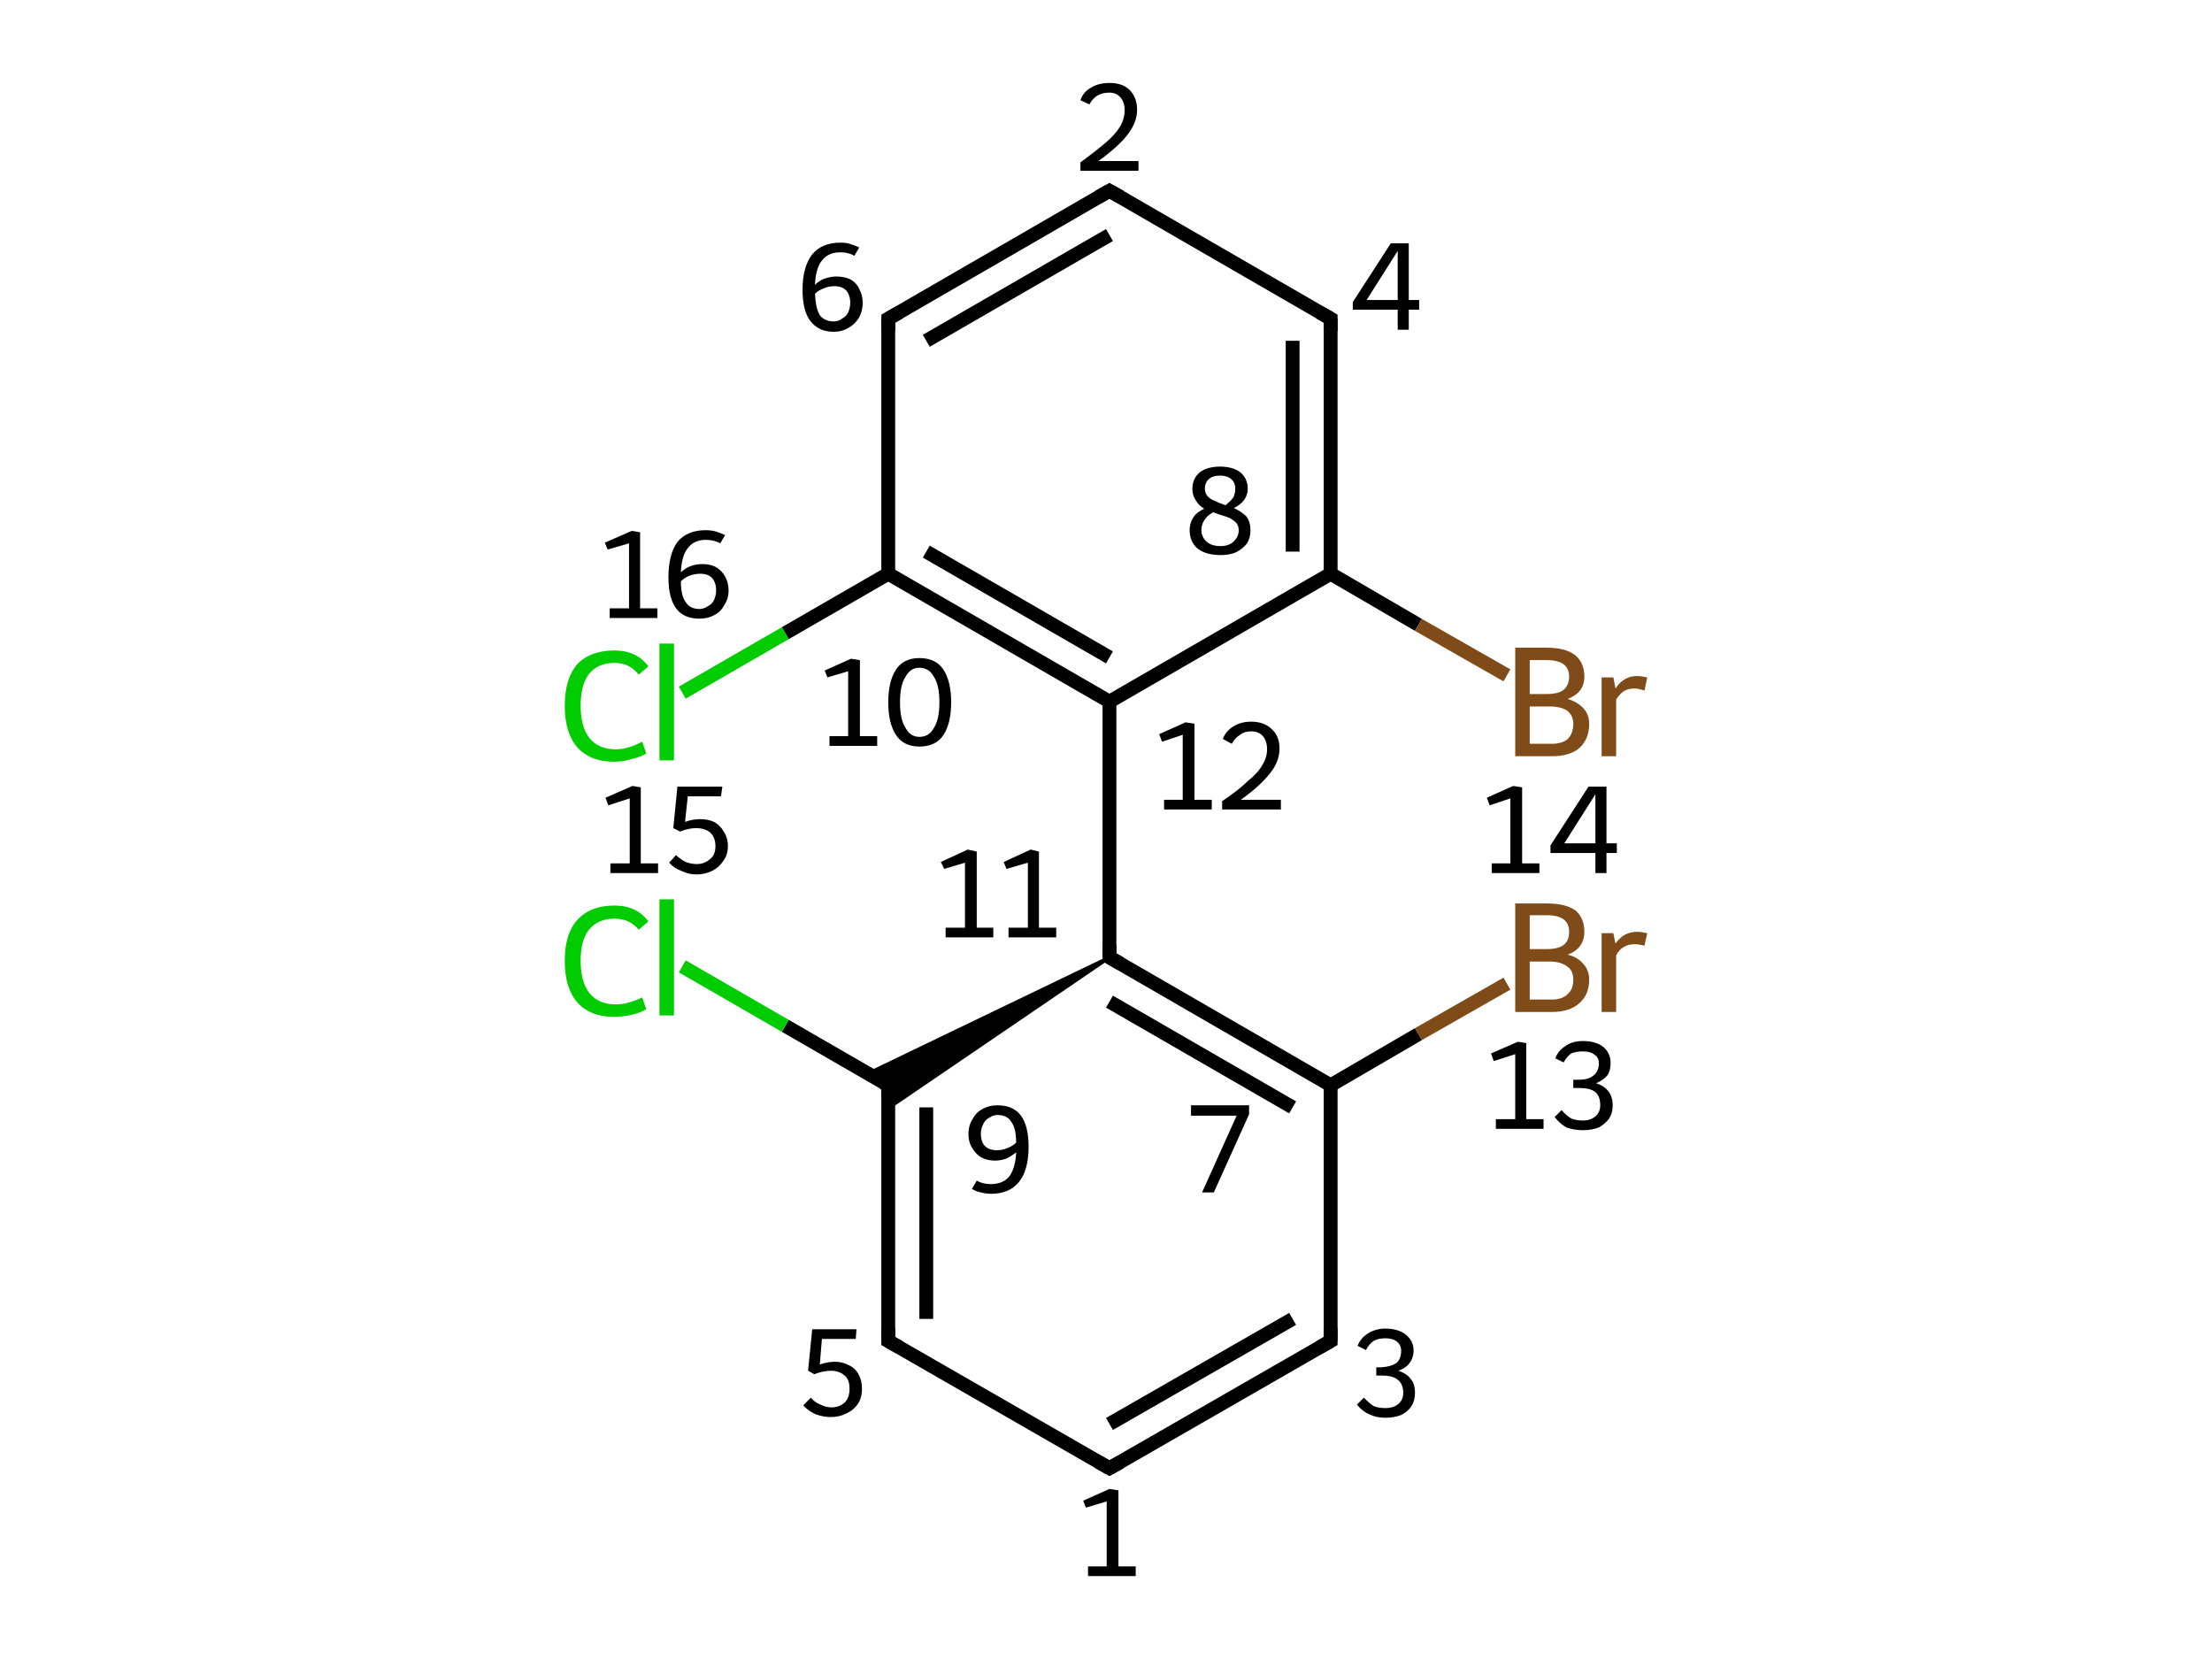
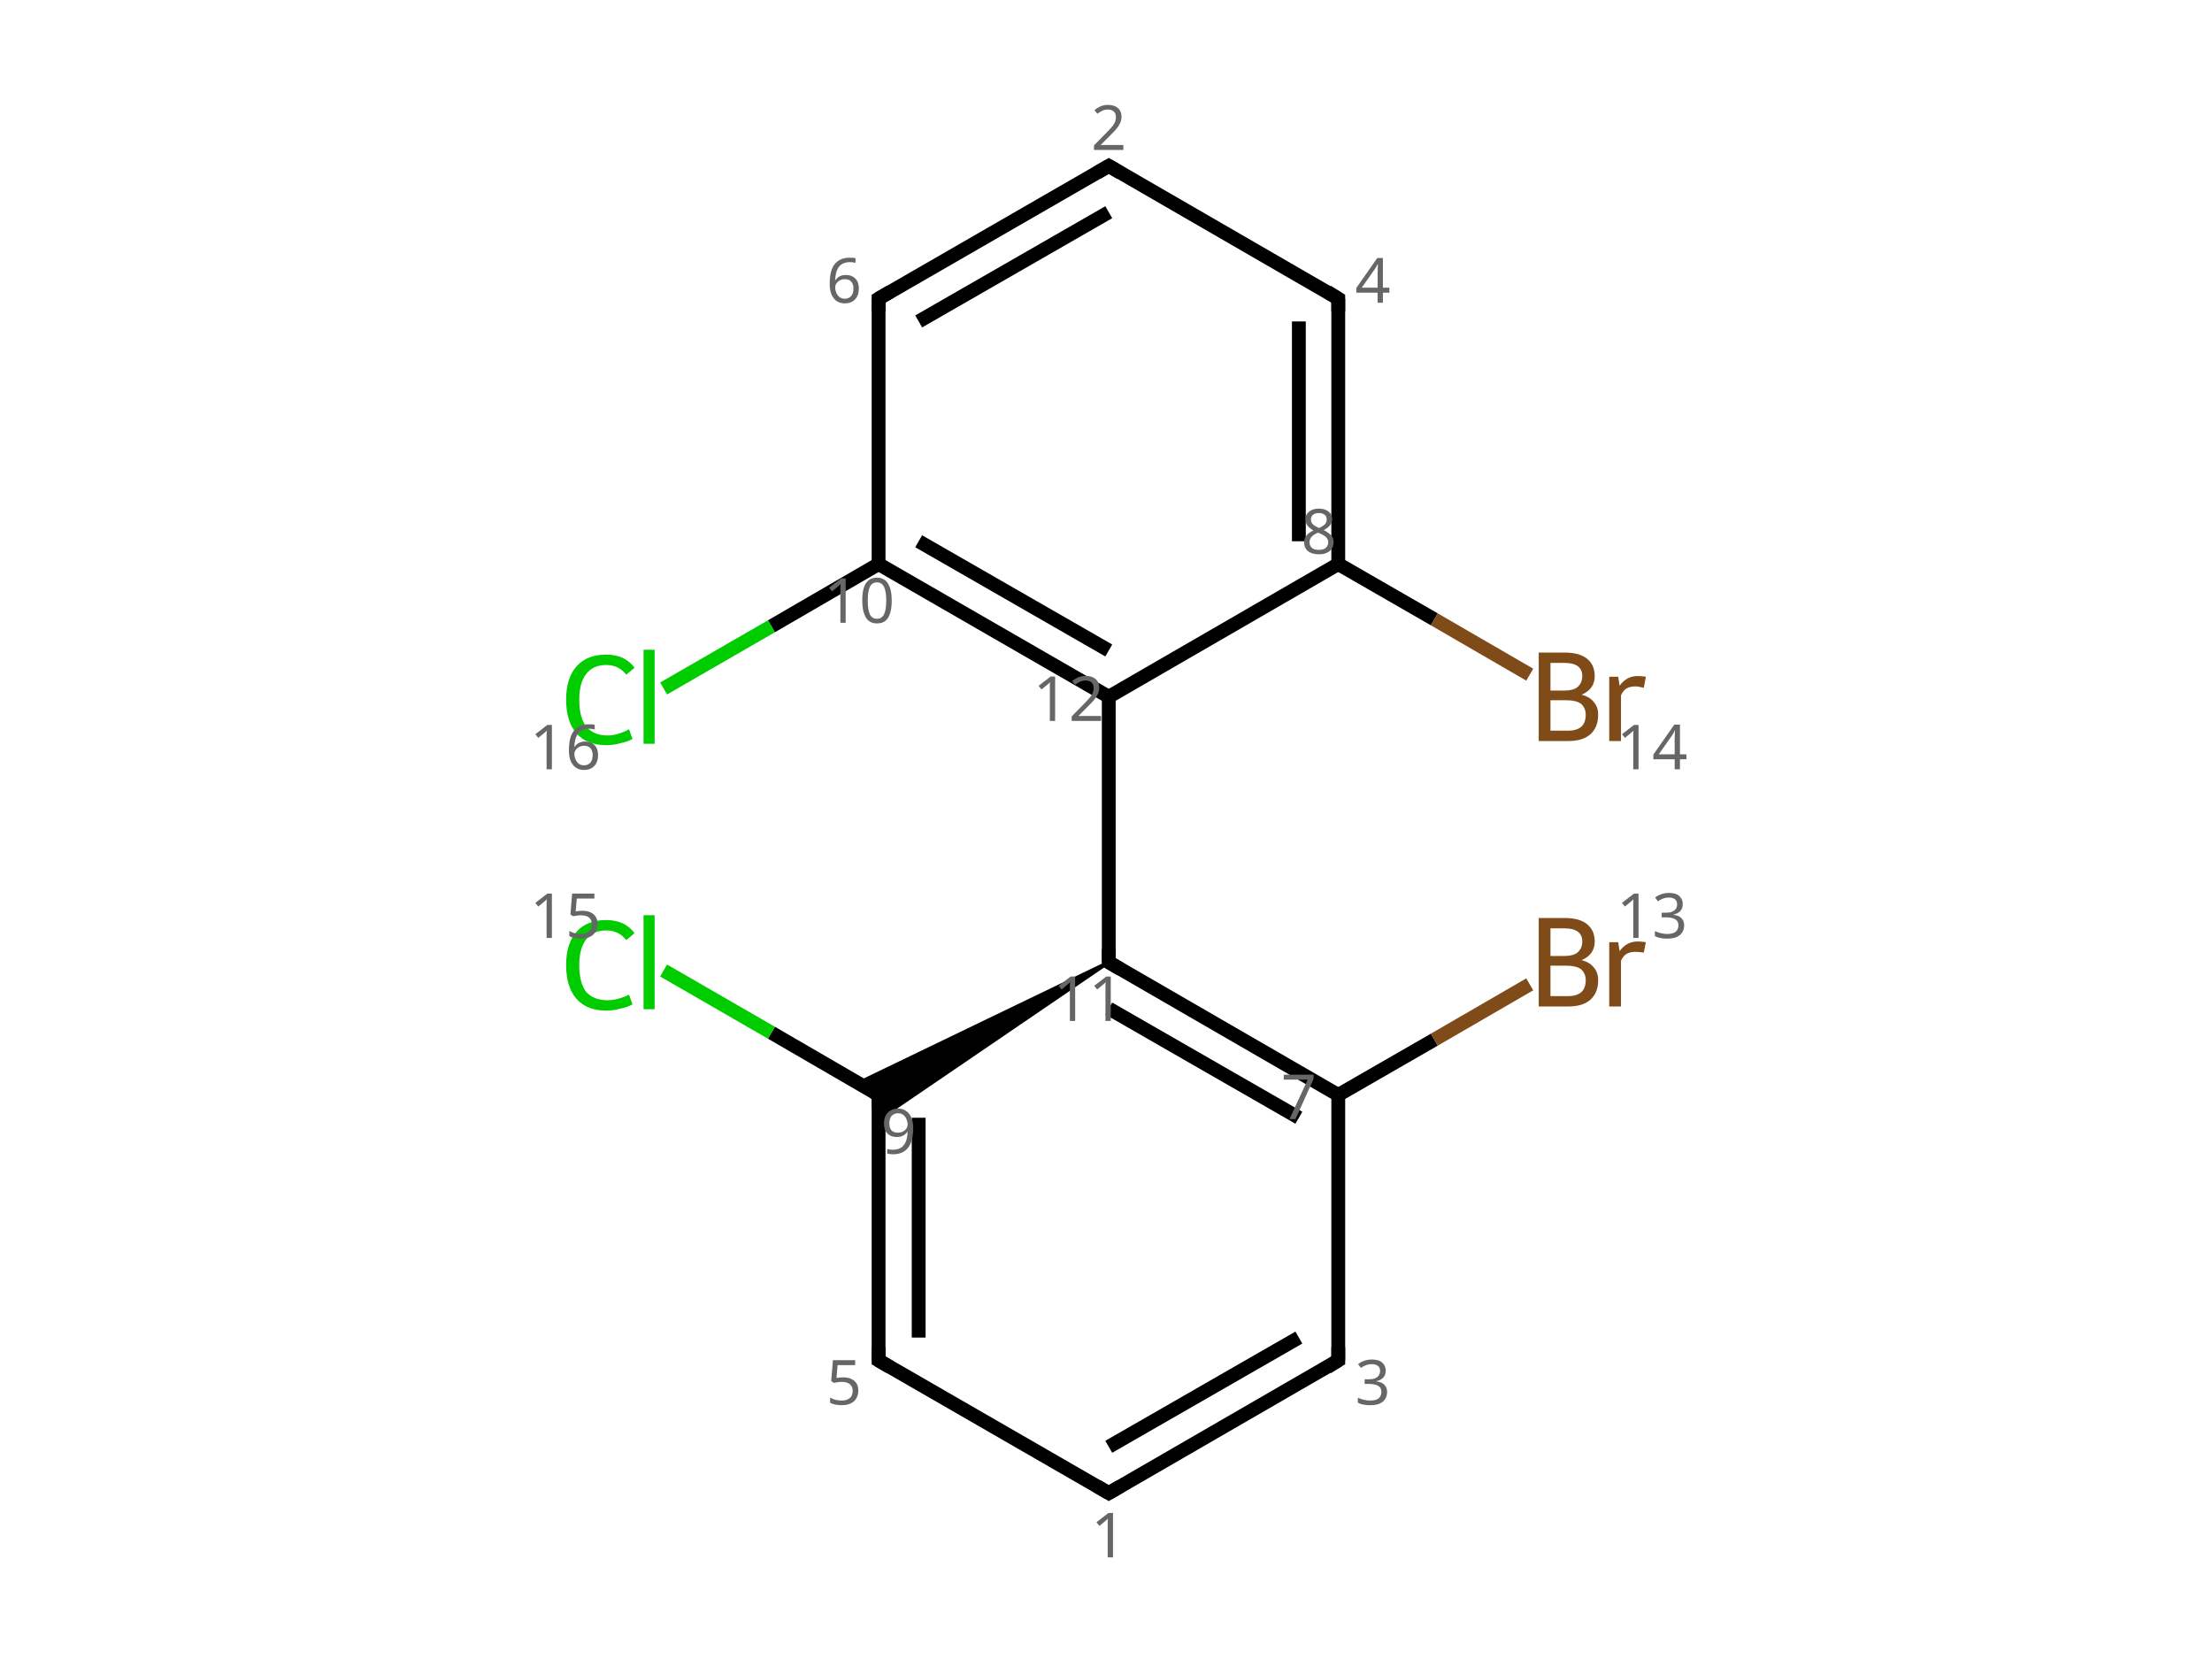
<svg xmlns="http://www.w3.org/2000/svg" version="1.1" baseProfile="full" xml:space="preserve" width="320px" height="240px" viewBox="0 0 320 240">
-   <path class="bond-0 atom-0 atom-5" d="M 192.5,157.0 L 192.5,194.0" style="fill:none;fill-rule:evenodd;stroke:#000000;stroke-width:2.0px;stroke-linecap:butt;stroke-linejoin:miter;stroke-opacity:1" />
-   <path class="bond-1 atom-0 atom-1" d="M 192.5,157.0 L 160.5,138.5" style="fill:none;fill-rule:evenodd;stroke:#000000;stroke-width:2.0px;stroke-linecap:butt;stroke-linejoin:miter;stroke-opacity:1" />
-   <path class="bond-1 atom-0 atom-1" d="M 187.0,160.2 L 160.5,144.9" style="fill:none;fill-rule:evenodd;stroke:#000000;stroke-width:2.0px;stroke-linecap:butt;stroke-linejoin:miter;stroke-opacity:1" />
-   <path class="bond-2 atom-1 atom-2" d="M 160.5,138.5 L 128.5,160.3 L 128.5,157.0 L 125.6,155.3 Z" style="fill:#000000;fill-rule:evenodd;fill-opacity:1;stroke:#000000;stroke-width:0.5px;stroke-linecap:butt;stroke-linejoin:miter;stroke-miterlimit:10;stroke-opacity:1;" />
-   <path class="bond-3 atom-1 atom-7" d="M 160.5,138.5 L 160.5,101.5" style="fill:none;fill-rule:evenodd;stroke:#000000;stroke-width:2.0px;stroke-linecap:butt;stroke-linejoin:miter;stroke-opacity:1" />
-   <path class="bond-4 atom-2 atom-3" d="M 128.5,157.0 L 128.5,194.0" style="fill:none;fill-rule:evenodd;stroke:#000000;stroke-width:2.0px;stroke-linecap:butt;stroke-linejoin:miter;stroke-opacity:1" />
-   <path class="bond-4 atom-2 atom-3" d="M 134.0,160.2 L 134.0,190.8" style="fill:none;fill-rule:evenodd;stroke:#000000;stroke-width:2.0px;stroke-linecap:butt;stroke-linejoin:miter;stroke-opacity:1" />
-   <path class="bond-5 atom-4 atom-3" d="M 160.5,212.4 L 128.5,194.0" style="fill:none;fill-rule:evenodd;stroke:#000000;stroke-width:2.0px;stroke-linecap:butt;stroke-linejoin:miter;stroke-opacity:1" />
-   <path class="bond-6 atom-4 atom-5" d="M 160.5,212.4 L 192.5,194.0" style="fill:none;fill-rule:evenodd;stroke:#000000;stroke-width:2.0px;stroke-linecap:butt;stroke-linejoin:miter;stroke-opacity:1" />
-   <path class="bond-6 atom-4 atom-5" d="M 160.5,206.0 L 187.0,190.8" style="fill:none;fill-rule:evenodd;stroke:#000000;stroke-width:2.0px;stroke-linecap:butt;stroke-linejoin:miter;stroke-opacity:1" />
-   <path class="bond-7 atom-7 atom-6" d="M 160.5,101.5 L 192.5,83.0" style="fill:none;fill-rule:evenodd;stroke:#000000;stroke-width:2.0px;stroke-linecap:butt;stroke-linejoin:miter;stroke-opacity:1" />
-   <path class="bond-8 atom-6 atom-10" d="M 192.5,83.0 L 192.5,46.1" style="fill:none;fill-rule:evenodd;stroke:#000000;stroke-width:2.0px;stroke-linecap:butt;stroke-linejoin:miter;stroke-opacity:1" />
-   <path class="bond-8 atom-6 atom-10" d="M 187.0,79.8 L 187.0,49.3" style="fill:none;fill-rule:evenodd;stroke:#000000;stroke-width:2.0px;stroke-linecap:butt;stroke-linejoin:miter;stroke-opacity:1" />
-   <path class="bond-9 atom-7 atom-8" d="M 160.5,101.5 L 128.5,83.0" style="fill:none;fill-rule:evenodd;stroke:#000000;stroke-width:2.0px;stroke-linecap:butt;stroke-linejoin:miter;stroke-opacity:1" />
-   <path class="bond-9 atom-7 atom-8" d="M 160.5,95.1 L 134.0,79.8" style="fill:none;fill-rule:evenodd;stroke:#000000;stroke-width:2.0px;stroke-linecap:butt;stroke-linejoin:miter;stroke-opacity:1" />
-   <path class="bond-10 atom-8 atom-9" d="M 128.5,83.0 L 128.5,46.1" style="fill:none;fill-rule:evenodd;stroke:#000000;stroke-width:2.0px;stroke-linecap:butt;stroke-linejoin:miter;stroke-opacity:1" />
-   <path class="bond-11 atom-9 atom-11" d="M 128.5,46.1 L 160.5,27.6" style="fill:none;fill-rule:evenodd;stroke:#000000;stroke-width:2.0px;stroke-linecap:butt;stroke-linejoin:miter;stroke-opacity:1" />
-   <path class="bond-11 atom-9 atom-11" d="M 134.0,49.3 L 160.5,34.0" style="fill:none;fill-rule:evenodd;stroke:#000000;stroke-width:2.0px;stroke-linecap:butt;stroke-linejoin:miter;stroke-opacity:1" />
-   <path class="bond-12 atom-11 atom-10" d="M 160.5,27.6 L 192.5,46.1" style="fill:none;fill-rule:evenodd;stroke:#000000;stroke-width:2.0px;stroke-linecap:butt;stroke-linejoin:miter;stroke-opacity:1" />
-   <path class="bond-13 atom-6 atom-12" d="M 192.5,83.0 L 205.2,90.4" style="fill:none;fill-rule:evenodd;stroke:#000000;stroke-width:2.0px;stroke-linecap:butt;stroke-linejoin:miter;stroke-opacity:1" />
-   <path class="bond-13 atom-6 atom-12" d="M 205.2,90.4 L 218.0,97.7" style="fill:none;fill-rule:evenodd;stroke:#7F4C19;stroke-width:2.0px;stroke-linecap:butt;stroke-linejoin:miter;stroke-opacity:1" />
-   <path class="bond-14 atom-8 atom-13" d="M 128.5,83.0 L 113.6,91.6" style="fill:none;fill-rule:evenodd;stroke:#000000;stroke-width:2.0px;stroke-linecap:butt;stroke-linejoin:miter;stroke-opacity:1" />
-   <path class="bond-14 atom-8 atom-13" d="M 113.6,91.6 L 98.7,100.2" style="fill:none;fill-rule:evenodd;stroke:#00CC00;stroke-width:2.0px;stroke-linecap:butt;stroke-linejoin:miter;stroke-opacity:1" />
-   <path class="bond-15 atom-2 atom-14" d="M 128.5,157.0 L 113.6,148.4" style="fill:none;fill-rule:evenodd;stroke:#000000;stroke-width:2.0px;stroke-linecap:butt;stroke-linejoin:miter;stroke-opacity:1" />
-   <path class="bond-15 atom-2 atom-14" d="M 113.6,148.4 L 98.7,139.8" style="fill:none;fill-rule:evenodd;stroke:#00CC00;stroke-width:2.0px;stroke-linecap:butt;stroke-linejoin:miter;stroke-opacity:1" />
-   <path class="bond-16 atom-0 atom-15" d="M 192.5,157.0 L 205.2,149.6" style="fill:none;fill-rule:evenodd;stroke:#000000;stroke-width:2.0px;stroke-linecap:butt;stroke-linejoin:miter;stroke-opacity:1" />
-   <path class="bond-16 atom-0 atom-15" d="M 205.2,149.6 L 218.0,142.3" style="fill:none;fill-rule:evenodd;stroke:#7F4C19;stroke-width:2.0px;stroke-linecap:butt;stroke-linejoin:miter;stroke-opacity:1" />
-   <path d="M 162.1,139.4 L 160.5,138.5 L 160.5,136.7" style="fill:none;stroke:#000000;stroke-width:2.0px;stroke-linecap:butt;stroke-linejoin:miter;stroke-miterlimit:10;stroke-opacity:1;" />
-   <path d="M 128.5,158.8 L 128.5,157.0 L 127.7,156.6" style="fill:none;stroke:#000000;stroke-width:2.0px;stroke-linecap:butt;stroke-linejoin:miter;stroke-miterlimit:10;stroke-opacity:1;" />
-   <path d="M 128.5,192.1 L 128.5,194.0 L 130.1,194.9" style="fill:none;stroke:#000000;stroke-width:2.0px;stroke-linecap:butt;stroke-linejoin:miter;stroke-miterlimit:10;stroke-opacity:1;" />
-   <path d="M 158.9,211.5 L 160.5,212.4 L 162.1,211.5" style="fill:none;stroke:#000000;stroke-width:2.0px;stroke-linecap:butt;stroke-linejoin:miter;stroke-miterlimit:10;stroke-opacity:1;" />
-   <path d="M 192.5,192.1 L 192.5,194.0 L 190.9,194.9" style="fill:none;stroke:#000000;stroke-width:2.0px;stroke-linecap:butt;stroke-linejoin:miter;stroke-miterlimit:10;stroke-opacity:1;" />
-   <path d="M 128.5,47.9 L 128.5,46.1 L 130.1,45.2" style="fill:none;stroke:#000000;stroke-width:2.0px;stroke-linecap:butt;stroke-linejoin:miter;stroke-miterlimit:10;stroke-opacity:1;" />
-   <path d="M 192.5,47.9 L 192.5,46.1 L 190.9,45.2" style="fill:none;stroke:#000000;stroke-width:2.0px;stroke-linecap:butt;stroke-linejoin:miter;stroke-miterlimit:10;stroke-opacity:1;" />
-   <path d="M 158.9,28.5 L 160.5,27.6 L 162.1,28.5" style="fill:none;stroke:#000000;stroke-width:2.0px;stroke-linecap:butt;stroke-linejoin:miter;stroke-miterlimit:10;stroke-opacity:1;" />
-   <path class="atom-12" d="M 226.8 101.1 Q 228.3 101.6, 229.1 102.5 Q 229.9 103.4, 229.9 104.7 Q 229.9 106.9, 228.5 108.2 Q 227.1 109.4, 224.5 109.4 L 219.2 109.4 L 219.2 93.7 L 223.8 93.7 Q 226.5 93.7, 227.9 94.8 Q 229.2 95.9, 229.2 97.9 Q 229.2 100.2, 226.8 101.1 M 221.3 95.5 L 221.3 100.4 L 223.8 100.4 Q 225.4 100.4, 226.2 99.8 Q 227.0 99.1, 227.0 97.9 Q 227.0 95.5, 223.8 95.5 L 221.3 95.5 M 224.5 107.6 Q 226.0 107.6, 226.8 106.9 Q 227.6 106.1, 227.6 104.7 Q 227.6 103.5, 226.7 102.8 Q 225.8 102.2, 224.1 102.2 L 221.3 102.2 L 221.3 107.6 L 224.5 107.6 " fill="#7F4C19" />
-   <path class="atom-12" d="M 233.4 98.0 L 233.7 99.6 Q 234.9 97.8, 236.8 97.8 Q 237.4 97.8, 238.3 98.0 L 237.9 99.9 Q 237.0 99.6, 236.5 99.6 Q 235.5 99.6, 234.9 100.0 Q 234.3 100.4, 233.8 101.2 L 233.8 109.4 L 231.7 109.4 L 231.7 98.0 L 233.4 98.0 " fill="#7F4C19" />
-   <path class="atom-13" d="M 81.7 102.1 Q 81.7 98.2, 83.5 96.1 Q 85.4 94.1, 88.9 94.1 Q 92.1 94.1, 93.8 96.4 L 92.4 97.6 Q 91.1 95.9, 88.9 95.9 Q 86.5 95.9, 85.2 97.5 Q 84.0 99.1, 84.0 102.1 Q 84.0 105.2, 85.3 106.8 Q 86.6 108.4, 89.1 108.4 Q 90.8 108.4, 92.9 107.3 L 93.5 109.0 Q 92.7 109.5, 91.4 109.8 Q 90.2 110.2, 88.8 110.2 Q 85.4 110.2, 83.5 108.1 Q 81.7 106.0, 81.7 102.1 " fill="#00CC00" />
-   <path class="atom-13" d="M 95.4 93.1 L 97.5 93.1 L 97.5 110.0 L 95.4 110.0 L 95.4 93.1 " fill="#00CC00" />
-   <path class="atom-14" d="M 81.7 139.0 Q 81.7 135.1, 83.5 133.1 Q 85.4 131.0, 88.9 131.0 Q 92.1 131.0, 93.8 133.3 L 92.4 134.5 Q 91.1 132.9, 88.9 132.9 Q 86.5 132.9, 85.2 134.5 Q 84.0 136.0, 84.0 139.0 Q 84.0 142.1, 85.3 143.7 Q 86.6 145.3, 89.1 145.3 Q 90.8 145.3, 92.9 144.3 L 93.5 146.0 Q 92.7 146.5, 91.4 146.8 Q 90.2 147.1, 88.8 147.1 Q 85.4 147.1, 83.5 145.0 Q 81.7 142.9, 81.7 139.0 " fill="#00CC00" />
-   <path class="atom-14" d="M 95.4 130.1 L 97.5 130.1 L 97.5 146.9 L 95.4 146.9 L 95.4 130.1 " fill="#00CC00" />
-   <path class="atom-15" d="M 226.8 138.1 Q 228.3 138.5, 229.1 139.5 Q 229.9 140.4, 229.9 141.7 Q 229.9 143.9, 228.5 145.1 Q 227.1 146.4, 224.5 146.4 L 219.2 146.4 L 219.2 130.7 L 223.8 130.7 Q 226.5 130.7, 227.9 131.7 Q 229.2 132.8, 229.2 134.8 Q 229.2 137.2, 226.8 138.1 M 221.3 132.4 L 221.3 137.3 L 223.8 137.3 Q 225.4 137.3, 226.2 136.7 Q 227.0 136.1, 227.0 134.8 Q 227.0 132.4, 223.8 132.4 L 221.3 132.4 M 224.5 144.6 Q 226.0 144.6, 226.8 143.8 Q 227.6 143.1, 227.6 141.7 Q 227.6 140.4, 226.7 139.8 Q 225.8 139.1, 224.1 139.1 L 221.3 139.1 L 221.3 144.6 L 224.5 144.6 " fill="#7F4C19" />
-   <path class="atom-15" d="M 233.4 135.0 L 233.7 136.5 Q 234.9 134.8, 236.8 134.8 Q 237.4 134.8, 238.3 135.0 L 237.9 136.8 Q 237.0 136.6, 236.5 136.6 Q 235.5 136.6, 234.9 137.0 Q 234.3 137.3, 233.8 138.2 L 233.8 146.4 L 231.7 146.4 L 231.7 135.0 L 233.4 135.0 " fill="#7F4C19" />
-   <path class="note" d="M 178.9 161.4 L 172.3 161.4 L 172.3 159.9 L 180.7 159.9 L 180.7 161.2 L 175.6 172.5 L 173.9 172.5 L 178.9 161.4 " fill="#000000" />
-   <path class="note" d="M 136.8 134.2 L 139.6 134.2 L 139.6 124.8 L 136.6 125.7 L 136.1 124.7 L 140.0 122.9 L 141.3 123.2 L 141.3 134.2 L 143.7 134.2 L 143.7 135.6 L 136.8 135.6 L 136.8 134.2 " fill="#000000" />
-   <path class="note" d="M 145.9 134.2 L 148.7 134.2 L 148.7 124.8 L 145.6 125.7 L 145.2 124.7 L 149.1 122.9 L 150.3 123.2 L 150.3 134.2 L 152.8 134.2 L 152.8 135.6 L 145.9 135.6 L 145.9 134.2 " fill="#000000" />
-   <path class="note" d="M 144.3 159.9 Q 146.6 159.9, 147.7 161.4 Q 148.8 162.9, 148.8 165.9 Q 148.8 169.3, 147.4 171.0 Q 146.0 172.7, 143.4 172.7 Q 142.6 172.7, 141.9 172.5 Q 141.3 172.4, 140.6 172.0 L 141.3 170.8 Q 142.2 171.3, 143.3 171.3 Q 145.1 171.3, 146.0 170.2 Q 146.9 169.0, 147.0 166.7 Q 146.4 167.2, 145.6 167.6 Q 144.8 167.9, 143.9 167.9 Q 142.8 167.9, 141.9 167.4 Q 141.1 166.9, 140.6 166.0 Q 140.1 165.2, 140.1 164.1 Q 140.1 162.8, 140.7 161.9 Q 141.2 160.9, 142.2 160.4 Q 143.1 159.9, 144.3 159.9 M 141.9 164.0 Q 141.9 165.2, 142.5 165.8 Q 143.1 166.4, 144.2 166.4 Q 145.0 166.4, 145.7 166.1 Q 146.5 165.8, 147.0 165.3 Q 147.0 163.2, 146.3 162.3 Q 145.7 161.3, 144.3 161.3 Q 143.7 161.3, 143.1 161.7 Q 142.5 162.0, 142.2 162.7 Q 141.9 163.3, 141.9 164.0 " fill="#000000" />
-   <path class="note" d="M 120.8 197.0 Q 121.9 197.0, 122.8 197.5 Q 123.7 197.9, 124.2 198.8 Q 124.7 199.7, 124.7 200.9 Q 124.7 202.2, 124.1 203.1 Q 123.5 204.0, 122.4 204.5 Q 121.4 205.0, 120.2 205.0 Q 119.1 205.0, 118.0 204.6 Q 116.9 204.1, 116.2 203.3 L 117.3 202.2 Q 117.9 202.9, 118.7 203.2 Q 119.5 203.6, 120.3 203.6 Q 121.4 203.6, 122.2 202.9 Q 122.9 202.2, 122.9 200.9 Q 122.9 199.6, 122.2 199.0 Q 121.4 198.3, 120.2 198.3 Q 119.1 198.3, 117.8 198.8 L 116.9 198.3 L 117.5 192.3 L 123.9 192.3 L 123.8 193.7 L 118.9 193.7 L 118.6 197.4 Q 119.7 197.0, 120.8 197.0 " fill="#000000" />
-   <path class="note" d="M 157.4 226.6 L 160.1 226.6 L 160.1 217.2 L 157.1 218.1 L 156.7 217.1 L 160.5 215.4 L 161.8 215.6 L 161.8 226.6 L 164.3 226.6 L 164.3 228.0 L 157.4 228.0 L 157.4 226.6 " fill="#000000" />
-   <path class="note" d="M 202.3 198.3 Q 203.5 198.7, 204.1 199.5 Q 204.7 200.2, 204.7 201.5 Q 204.7 202.6, 204.2 203.4 Q 203.7 204.2, 202.7 204.7 Q 201.7 205.1, 200.4 205.1 Q 199.1 205.1, 198.1 204.6 Q 197.1 204.2, 196.3 203.2 L 197.3 202.2 Q 198.1 203.0, 198.7 203.4 Q 199.4 203.7, 200.4 203.7 Q 201.6 203.7, 202.3 203.1 Q 203.0 202.5, 203.0 201.5 Q 203.0 200.2, 202.2 199.6 Q 201.5 199.0, 200.0 199.0 L 199.1 199.0 L 199.1 197.8 L 199.9 197.8 Q 201.2 197.7, 202.0 197.2 Q 202.7 196.6, 202.7 195.4 Q 202.7 194.6, 202.1 194.1 Q 201.5 193.6, 200.4 193.6 Q 199.4 193.6, 198.7 194.0 Q 198.1 194.4, 197.6 195.3 L 196.4 194.7 Q 196.8 193.6, 197.9 192.9 Q 199.0 192.2, 200.4 192.2 Q 202.3 192.2, 203.4 193.1 Q 204.5 194.0, 204.5 195.4 Q 204.5 196.4, 203.9 197.2 Q 203.4 197.9, 202.3 198.3 " fill="#000000" />
-   <path class="note" d="M 178.5 73.5 Q 179.6 74.0, 180.3 74.7 Q 180.9 75.5, 180.9 76.7 Q 180.9 77.8, 180.4 78.6 Q 179.8 79.4, 178.8 79.9 Q 177.9 80.3, 176.6 80.3 Q 174.5 80.3, 173.3 79.4 Q 172.1 78.4, 172.1 76.7 Q 172.1 75.7, 172.6 74.9 Q 173.1 74.1, 174.2 73.6 Q 173.4 73.1, 173.0 72.4 Q 172.5 71.7, 172.5 70.7 Q 172.5 69.2, 173.6 68.3 Q 174.7 67.5, 176.5 67.5 Q 178.3 67.5, 179.4 68.3 Q 180.5 69.2, 180.5 70.7 Q 180.5 71.6, 180.0 72.3 Q 179.5 73.0, 178.5 73.5 M 176.5 68.8 Q 175.4 68.8, 174.9 69.3 Q 174.3 69.8, 174.3 70.7 Q 174.3 71.3, 174.7 71.8 Q 175.1 72.2, 175.6 72.4 Q 176.2 72.7, 177.3 73.1 Q 178.0 72.5, 178.4 72.0 Q 178.7 71.4, 178.7 70.7 Q 178.7 69.8, 178.1 69.3 Q 177.5 68.8, 176.5 68.8 M 176.6 79.0 Q 177.7 79.0, 178.4 78.4 Q 179.2 77.7, 179.2 76.7 Q 179.2 76.0, 178.8 75.6 Q 178.4 75.2, 177.8 74.9 Q 177.3 74.7, 176.3 74.4 L 175.5 74.1 Q 174.6 74.6, 174.2 75.3 Q 173.8 75.9, 173.8 76.7 Q 173.8 77.7, 174.6 78.4 Q 175.3 79.0, 176.6 79.0 " fill="#000000" />
-   <path class="note" d="M 168.4 115.7 L 171.1 115.7 L 171.1 106.3 L 168.1 107.3 L 167.7 106.2 L 171.5 104.5 L 172.8 104.7 L 172.8 115.7 L 175.3 115.7 L 175.3 117.1 L 168.4 117.1 L 168.4 115.7 " fill="#000000" />
-   <path class="note" d="M 176.9 106.9 Q 177.3 105.8, 178.4 105.1 Q 179.5 104.4, 181.0 104.4 Q 182.9 104.4, 184.0 105.5 Q 185.1 106.5, 185.1 108.3 Q 185.1 110.2, 183.7 111.9 Q 182.3 113.7, 179.5 115.7 L 185.3 115.7 L 185.3 117.1 L 176.8 117.1 L 176.8 115.9 Q 179.2 114.3, 180.5 113.0 Q 182.0 111.8, 182.6 110.7 Q 183.3 109.6, 183.3 108.4 Q 183.3 107.2, 182.7 106.5 Q 182.1 105.8, 181.0 105.8 Q 180.0 105.8, 179.4 106.3 Q 178.7 106.7, 178.2 107.6 L 176.9 106.9 " fill="#000000" />
-   <path class="note" d="M 120.0 106.5 L 122.7 106.5 L 122.7 97.1 L 119.7 98.0 L 119.3 97.0 L 123.1 95.3 L 124.4 95.5 L 124.4 106.5 L 126.9 106.5 L 126.9 107.9 L 120.0 107.9 L 120.0 106.5 " fill="#000000" />
-   <path class="note" d="M 133.0 108.0 Q 130.7 108.0, 129.6 106.3 Q 128.5 104.6, 128.5 101.6 Q 128.5 98.6, 129.6 96.9 Q 130.7 95.2, 133.0 95.2 Q 135.4 95.2, 136.5 96.9 Q 137.6 98.6, 137.6 101.6 Q 137.6 104.6, 136.5 106.3 Q 135.4 108.0, 133.0 108.0 M 133.0 106.6 Q 134.4 106.6, 135.1 105.3 Q 135.9 104.1, 135.9 101.6 Q 135.9 99.1, 135.1 97.9 Q 134.4 96.6, 133.0 96.6 Q 131.7 96.6, 131.0 97.9 Q 130.2 99.1, 130.2 101.6 Q 130.2 104.1, 131.0 105.3 Q 131.7 106.6, 133.0 106.6 " fill="#000000" />
-   <path class="note" d="M 121.0 40.0 Q 122.1 40.0, 123.0 40.4 Q 123.9 40.9, 124.3 41.8 Q 124.8 42.7, 124.8 43.8 Q 124.8 45.0, 124.3 45.9 Q 123.7 46.9, 122.8 47.4 Q 121.8 48.0, 120.6 48.0 Q 118.4 48.0, 117.2 46.4 Q 116.1 44.9, 116.1 41.9 Q 116.1 38.6, 117.5 36.8 Q 118.9 35.1, 121.6 35.1 Q 122.4 35.1, 123.0 35.3 Q 123.7 35.5, 124.3 35.8 L 123.6 37.0 Q 122.7 36.5, 121.6 36.5 Q 119.8 36.5, 118.9 37.7 Q 118.0 38.8, 117.9 41.2 Q 118.5 40.6, 119.3 40.3 Q 120.2 40.0, 121.0 40.0 M 120.6 46.5 Q 121.3 46.5, 121.8 46.1 Q 122.4 45.8, 122.7 45.2 Q 123.0 44.5, 123.0 43.8 Q 123.0 42.7, 122.4 42.0 Q 121.8 41.4, 120.7 41.4 Q 119.9 41.4, 119.2 41.7 Q 118.4 42.0, 117.9 42.5 Q 118.0 44.6, 118.6 45.6 Q 119.3 46.5, 120.6 46.5 " fill="#000000" />
-   <path class="note" d="M 203.8 43.4 L 205.3 43.4 L 205.3 44.8 L 203.8 44.8 L 203.8 47.7 L 202.2 47.7 L 202.2 44.8 L 195.7 44.8 L 195.7 43.7 L 201.2 35.2 L 203.8 35.2 L 203.8 43.4 M 197.7 43.4 L 202.2 43.4 L 202.2 36.3 L 197.7 43.4 " fill="#000000" />
-   <path class="note" d="M 156.3 14.5 Q 156.7 13.3, 157.8 12.7 Q 158.9 12.0, 160.5 12.0 Q 162.4 12.0, 163.4 13.0 Q 164.5 14.1, 164.5 15.9 Q 164.5 17.7, 163.1 19.5 Q 161.8 21.2, 158.9 23.3 L 164.7 23.3 L 164.7 24.7 L 156.3 24.7 L 156.3 23.5 Q 158.6 21.8, 160.0 20.6 Q 161.4 19.4, 162.1 18.2 Q 162.7 17.1, 162.7 16.0 Q 162.7 14.8, 162.1 14.1 Q 161.5 13.4, 160.5 13.4 Q 159.5 13.4, 158.8 13.8 Q 158.1 14.2, 157.6 15.1 L 156.3 14.5 " fill="#000000" />
-   <path class="note" d="M 215.8 124.9 L 218.5 124.9 L 218.5 115.5 L 215.5 116.5 L 215.1 115.4 L 218.9 113.7 L 220.2 113.9 L 220.2 124.9 L 222.7 124.9 L 222.7 126.3 L 215.8 126.3 L 215.8 124.9 " fill="#000000" />
-   <path class="note" d="M 232.4 122.0 L 233.9 122.0 L 233.9 123.4 L 232.4 123.4 L 232.4 126.3 L 230.8 126.3 L 230.8 123.4 L 224.3 123.4 L 224.3 122.3 L 229.8 113.8 L 232.4 113.8 L 232.4 122.0 M 226.3 122.0 L 230.8 122.0 L 230.8 114.9 L 226.3 122.0 " fill="#000000" />
-   <path class="note" d="M 88.2 88.0 L 91.0 88.0 L 91.0 78.6 L 87.9 79.5 L 87.5 78.5 L 91.4 76.8 L 92.6 77.0 L 92.6 88.0 L 95.1 88.0 L 95.1 89.4 L 88.2 89.4 L 88.2 88.0 " fill="#000000" />
-   <path class="note" d="M 101.6 81.6 Q 102.7 81.6, 103.5 82.0 Q 104.4 82.5, 104.9 83.4 Q 105.4 84.3, 105.4 85.4 Q 105.4 86.6, 104.8 87.5 Q 104.3 88.5, 103.3 89.0 Q 102.4 89.5, 101.2 89.5 Q 98.9 89.5, 97.8 88.0 Q 96.7 86.5, 96.7 83.5 Q 96.7 80.2, 98.0 78.4 Q 99.4 76.7, 102.1 76.7 Q 102.9 76.7, 103.6 76.9 Q 104.2 77.1, 104.9 77.4 L 104.2 78.6 Q 103.3 78.1, 102.1 78.1 Q 100.4 78.1, 99.5 79.3 Q 98.6 80.4, 98.5 82.8 Q 99.1 82.2, 99.9 81.9 Q 100.7 81.6, 101.6 81.6 M 101.2 88.1 Q 101.8 88.1, 102.4 87.7 Q 103.0 87.4, 103.3 86.8 Q 103.6 86.1, 103.6 85.4 Q 103.6 84.3, 103.0 83.6 Q 102.4 83.0, 101.3 83.0 Q 100.5 83.0, 99.7 83.3 Q 99.0 83.6, 98.5 84.1 Q 98.5 86.2, 99.2 87.1 Q 99.8 88.1, 101.2 88.1 " fill="#000000" />
-   <path class="note" d="M 88.3 124.9 L 91.1 124.9 L 91.1 115.5 L 88.0 116.5 L 87.6 115.4 L 91.5 113.7 L 92.7 113.9 L 92.7 124.9 L 95.2 124.9 L 95.2 126.3 L 88.3 126.3 L 88.3 124.9 " fill="#000000" />
-   <path class="note" d="M 101.3 118.5 Q 102.4 118.5, 103.3 118.9 Q 104.2 119.4, 104.7 120.3 Q 105.3 121.2, 105.3 122.4 Q 105.3 123.7, 104.6 124.6 Q 104.0 125.5, 103.0 126.0 Q 101.9 126.5, 100.8 126.5 Q 99.6 126.5, 98.6 126.0 Q 97.5 125.6, 96.8 124.8 L 97.8 123.7 Q 98.4 124.3, 99.2 124.7 Q 100.0 125.0, 100.8 125.0 Q 101.9 125.0, 102.7 124.3 Q 103.5 123.7, 103.5 122.4 Q 103.5 121.1, 102.7 120.4 Q 101.9 119.8, 100.7 119.8 Q 99.6 119.8, 98.4 120.3 L 97.4 119.8 L 98.0 113.8 L 104.5 113.8 L 104.3 115.2 L 99.5 115.2 L 99.1 118.9 Q 100.2 118.5, 101.3 118.5 " fill="#000000" />
-   <path class="note" d="M 216.4 161.9 L 219.2 161.9 L 219.2 152.5 L 216.1 153.5 L 215.7 152.4 L 219.6 150.7 L 220.8 150.9 L 220.8 161.9 L 223.3 161.9 L 223.3 163.3 L 216.4 163.3 L 216.4 161.9 " fill="#000000" />
-   <path class="note" d="M 230.9 156.7 Q 232.1 157.1, 232.7 157.9 Q 233.3 158.7, 233.3 159.9 Q 233.3 161.0, 232.8 161.8 Q 232.2 162.6, 231.3 163.1 Q 230.3 163.5, 229.0 163.5 Q 227.7 163.5, 226.6 163.1 Q 225.7 162.6, 224.9 161.6 L 225.9 160.6 Q 226.6 161.4, 227.3 161.8 Q 228.0 162.1, 229.0 162.1 Q 230.1 162.1, 230.8 161.5 Q 231.5 160.9, 231.5 159.9 Q 231.5 158.6, 230.8 158.0 Q 230.1 157.4, 228.5 157.4 L 227.6 157.4 L 227.6 156.2 L 228.4 156.2 Q 229.8 156.2, 230.5 155.6 Q 231.3 155.0, 231.3 153.8 Q 231.3 153.0, 230.7 152.6 Q 230.1 152.1, 229.0 152.1 Q 228.0 152.1, 227.3 152.4 Q 226.7 152.8, 226.2 153.7 L 225.0 153.1 Q 225.4 152.0, 226.5 151.3 Q 227.5 150.6, 229.0 150.6 Q 230.9 150.6, 232.0 151.5 Q 233.0 152.4, 233.0 153.8 Q 233.0 154.9, 232.5 155.6 Q 231.9 156.3, 230.9 156.7 " fill="#000000" />
+   <path class="bond-0 atom-0 atom-5" d="M 193.6,158.4 L 193.6,196.8" style="fill:none;fill-rule:evenodd;stroke:#000000;stroke-width:2.0px;stroke-linecap:butt;stroke-linejoin:miter;stroke-opacity:1" />
+   <path class="bond-1 atom-0 atom-1" d="M 193.6,158.4 L 160.4,139.2" style="fill:none;fill-rule:evenodd;stroke:#000000;stroke-width:2.0px;stroke-linecap:butt;stroke-linejoin:miter;stroke-opacity:1" />
+   <path class="bond-1 atom-0 atom-1" d="M 187.9,161.7 L 160.4,145.9" style="fill:none;fill-rule:evenodd;stroke:#000000;stroke-width:2.0px;stroke-linecap:butt;stroke-linejoin:miter;stroke-opacity:1" />
+   <path class="bond-2 atom-1 atom-2" d="M 160.4,139.2 L 127.1,161.9 L 127.1,158.4 L 124.1,156.7 Z" style="fill:#000000;fill-rule:evenodd;fill-opacity:1;stroke:#000000;stroke-width:0.5px;stroke-linecap:butt;stroke-linejoin:miter;stroke-miterlimit:10;stroke-opacity:1;" />
+   <path class="bond-3 atom-1 atom-7" d="M 160.4,139.2 L 160.4,100.8" style="fill:none;fill-rule:evenodd;stroke:#000000;stroke-width:2.0px;stroke-linecap:butt;stroke-linejoin:miter;stroke-opacity:1" />
+   <path class="bond-4 atom-2 atom-3" d="M 127.1,158.4 L 127.1,196.8" style="fill:none;fill-rule:evenodd;stroke:#000000;stroke-width:2.0px;stroke-linecap:butt;stroke-linejoin:miter;stroke-opacity:1" />
+   <path class="bond-4 atom-2 atom-3" d="M 132.9,161.7 L 132.9,193.5" style="fill:none;fill-rule:evenodd;stroke:#000000;stroke-width:2.0px;stroke-linecap:butt;stroke-linejoin:miter;stroke-opacity:1" />
+   <path class="bond-5 atom-4 atom-3" d="M 160.4,216.0 L 127.1,196.8" style="fill:none;fill-rule:evenodd;stroke:#000000;stroke-width:2.0px;stroke-linecap:butt;stroke-linejoin:miter;stroke-opacity:1" />
+   <path class="bond-6 atom-4 atom-5" d="M 160.4,216.0 L 193.6,196.8" style="fill:none;fill-rule:evenodd;stroke:#000000;stroke-width:2.0px;stroke-linecap:butt;stroke-linejoin:miter;stroke-opacity:1" />
+   <path class="bond-6 atom-4 atom-5" d="M 160.4,209.3 L 187.9,193.5" style="fill:none;fill-rule:evenodd;stroke:#000000;stroke-width:2.0px;stroke-linecap:butt;stroke-linejoin:miter;stroke-opacity:1" />
+   <path class="bond-7 atom-7 atom-6" d="M 160.4,100.8 L 193.6,81.6" style="fill:none;fill-rule:evenodd;stroke:#000000;stroke-width:2.0px;stroke-linecap:butt;stroke-linejoin:miter;stroke-opacity:1" />
+   <path class="bond-8 atom-6 atom-10" d="M 193.6,81.6 L 193.6,43.2" style="fill:none;fill-rule:evenodd;stroke:#000000;stroke-width:2.0px;stroke-linecap:butt;stroke-linejoin:miter;stroke-opacity:1" />
+   <path class="bond-8 atom-6 atom-10" d="M 187.9,78.3 L 187.9,46.5" style="fill:none;fill-rule:evenodd;stroke:#000000;stroke-width:2.0px;stroke-linecap:butt;stroke-linejoin:miter;stroke-opacity:1" />
+   <path class="bond-9 atom-7 atom-8" d="M 160.4,100.8 L 127.1,81.6" style="fill:none;fill-rule:evenodd;stroke:#000000;stroke-width:2.0px;stroke-linecap:butt;stroke-linejoin:miter;stroke-opacity:1" />
+   <path class="bond-9 atom-7 atom-8" d="M 160.4,94.1 L 132.9,78.3" style="fill:none;fill-rule:evenodd;stroke:#000000;stroke-width:2.0px;stroke-linecap:butt;stroke-linejoin:miter;stroke-opacity:1" />
+   <path class="bond-10 atom-8 atom-9" d="M 127.1,81.6 L 127.1,43.2" style="fill:none;fill-rule:evenodd;stroke:#000000;stroke-width:2.0px;stroke-linecap:butt;stroke-linejoin:miter;stroke-opacity:1" />
+   <path class="bond-11 atom-9 atom-11" d="M 127.1,43.2 L 160.4,24.0" style="fill:none;fill-rule:evenodd;stroke:#000000;stroke-width:2.0px;stroke-linecap:butt;stroke-linejoin:miter;stroke-opacity:1" />
+   <path class="bond-11 atom-9 atom-11" d="M 132.9,46.5 L 160.4,30.7" style="fill:none;fill-rule:evenodd;stroke:#000000;stroke-width:2.0px;stroke-linecap:butt;stroke-linejoin:miter;stroke-opacity:1" />
+   <path class="bond-12 atom-11 atom-10" d="M 160.4,24.0 L 193.6,43.2" style="fill:none;fill-rule:evenodd;stroke:#000000;stroke-width:2.0px;stroke-linecap:butt;stroke-linejoin:miter;stroke-opacity:1" />
+   <path class="bond-13 atom-6 atom-12" d="M 193.6,81.6 L 207.5,89.6" style="fill:none;fill-rule:evenodd;stroke:#000000;stroke-width:2.0px;stroke-linecap:butt;stroke-linejoin:miter;stroke-opacity:1" />
+   <path class="bond-13 atom-6 atom-12" d="M 207.5,89.6 L 221.3,97.6" style="fill:none;fill-rule:evenodd;stroke:#7F4C19;stroke-width:2.0px;stroke-linecap:butt;stroke-linejoin:miter;stroke-opacity:1" />
+   <path class="bond-14 atom-8 atom-13" d="M 127.1,81.6 L 111.6,90.6" style="fill:none;fill-rule:evenodd;stroke:#000000;stroke-width:2.0px;stroke-linecap:butt;stroke-linejoin:miter;stroke-opacity:1" />
+   <path class="bond-14 atom-8 atom-13" d="M 111.6,90.6 L 96.0,99.6" style="fill:none;fill-rule:evenodd;stroke:#00CC00;stroke-width:2.0px;stroke-linecap:butt;stroke-linejoin:miter;stroke-opacity:1" />
+   <path class="bond-15 atom-2 atom-14" d="M 127.1,158.4 L 111.6,149.4" style="fill:none;fill-rule:evenodd;stroke:#000000;stroke-width:2.0px;stroke-linecap:butt;stroke-linejoin:miter;stroke-opacity:1" />
+   <path class="bond-15 atom-2 atom-14" d="M 111.6,149.4 L 96.0,140.4" style="fill:none;fill-rule:evenodd;stroke:#00CC00;stroke-width:2.0px;stroke-linecap:butt;stroke-linejoin:miter;stroke-opacity:1" />
+   <path class="bond-16 atom-0 atom-15" d="M 193.6,158.4 L 207.5,150.4" style="fill:none;fill-rule:evenodd;stroke:#000000;stroke-width:2.0px;stroke-linecap:butt;stroke-linejoin:miter;stroke-opacity:1" />
+   <path class="bond-16 atom-0 atom-15" d="M 207.5,150.4 L 221.3,142.4" style="fill:none;fill-rule:evenodd;stroke:#7F4C19;stroke-width:2.0px;stroke-linecap:butt;stroke-linejoin:miter;stroke-opacity:1" />
+   <path d="M 162.1,140.2 L 160.4,139.2 L 160.4,137.3" style="fill:none;stroke:#000000;stroke-width:2.0px;stroke-linecap:butt;stroke-linejoin:miter;stroke-miterlimit:10;stroke-opacity:1;" />
+   <path d="M 127.1,160.3 L 127.1,158.4 L 126.4,158.0" style="fill:none;stroke:#000000;stroke-width:2.0px;stroke-linecap:butt;stroke-linejoin:miter;stroke-miterlimit:10;stroke-opacity:1;" />
+   <path d="M 127.1,194.9 L 127.1,196.8 L 128.8,197.8" style="fill:none;stroke:#000000;stroke-width:2.0px;stroke-linecap:butt;stroke-linejoin:miter;stroke-miterlimit:10;stroke-opacity:1;" />
+   <path d="M 158.7,215.0 L 160.4,216.0 L 162.1,215.0" style="fill:none;stroke:#000000;stroke-width:2.0px;stroke-linecap:butt;stroke-linejoin:miter;stroke-miterlimit:10;stroke-opacity:1;" />
+   <path d="M 193.6,194.9 L 193.6,196.8 L 192.0,197.8" style="fill:none;stroke:#000000;stroke-width:2.0px;stroke-linecap:butt;stroke-linejoin:miter;stroke-miterlimit:10;stroke-opacity:1;" />
+   <path d="M 127.1,45.1 L 127.1,43.2 L 128.8,42.2" style="fill:none;stroke:#000000;stroke-width:2.0px;stroke-linecap:butt;stroke-linejoin:miter;stroke-miterlimit:10;stroke-opacity:1;" />
+   <path d="M 193.6,45.1 L 193.6,43.2 L 192.0,42.2" style="fill:none;stroke:#000000;stroke-width:2.0px;stroke-linecap:butt;stroke-linejoin:miter;stroke-miterlimit:10;stroke-opacity:1;" />
+   <path d="M 158.7,25.0 L 160.4,24.0 L 162.1,25.0" style="fill:none;stroke:#000000;stroke-width:2.0px;stroke-linecap:butt;stroke-linejoin:miter;stroke-miterlimit:10;stroke-opacity:1;" />
+   <path class="atom-12" d="M 228.8 100.5 Q 230.0 100.8, 230.6 101.6 Q 231.2 102.3, 231.2 103.4 Q 231.2 105.2, 230.1 106.2 Q 229.0 107.2, 226.9 107.2 L 222.6 107.2 L 222.6 94.4 L 226.3 94.4 Q 228.5 94.4, 229.6 95.3 Q 230.7 96.2, 230.7 97.8 Q 230.7 99.7, 228.8 100.5 M 224.3 95.9 L 224.3 99.9 L 226.3 99.9 Q 227.6 99.9, 228.2 99.4 Q 228.9 98.8, 228.9 97.8 Q 228.9 95.9, 226.3 95.9 L 224.3 95.9 M 226.9 105.7 Q 228.1 105.7, 228.8 105.1 Q 229.4 104.5, 229.4 103.4 Q 229.4 102.4, 228.7 101.8 Q 228.0 101.3, 226.6 101.3 L 224.3 101.3 L 224.3 105.7 L 226.9 105.7 " fill="#7F4C19" />
+   <path class="atom-12" d="M 234.1 97.9 L 234.3 99.2 Q 235.3 97.8, 236.9 97.8 Q 237.4 97.8, 238.1 97.9 L 237.8 99.5 Q 237.0 99.3, 236.6 99.3 Q 235.8 99.3, 235.3 99.6 Q 234.8 99.9, 234.5 100.6 L 234.5 107.2 L 232.8 107.2 L 232.8 97.9 L 234.1 97.9 " fill="#7F4C19" />
+   <path class="atom-13" d="M 81.9 101.2 Q 81.9 98.1, 83.4 96.4 Q 84.9 94.7, 87.7 94.7 Q 90.4 94.7, 91.8 96.6 L 90.6 97.6 Q 89.5 96.2, 87.7 96.2 Q 85.8 96.2, 84.8 97.5 Q 83.8 98.8, 83.8 101.2 Q 83.8 103.8, 84.8 105.1 Q 85.9 106.4, 87.9 106.4 Q 89.3 106.4, 91.0 105.5 L 91.5 106.9 Q 90.8 107.3, 89.8 107.5 Q 88.8 107.8, 87.7 107.8 Q 84.9 107.8, 83.4 106.1 Q 81.9 104.4, 81.9 101.2 " fill="#00CC00" />
+   <path class="atom-13" d="M 93.1 94.0 L 94.7 94.0 L 94.7 107.6 L 93.1 107.6 L 93.1 94.0 " fill="#00CC00" />
+   <path class="atom-14" d="M 81.9 139.6 Q 81.9 136.5, 83.4 134.8 Q 84.9 133.1, 87.7 133.1 Q 90.4 133.1, 91.8 135.0 L 90.6 136.0 Q 89.5 134.6, 87.7 134.6 Q 85.8 134.6, 84.8 135.9 Q 83.8 137.2, 83.8 139.6 Q 83.8 142.2, 84.8 143.5 Q 85.9 144.7, 87.9 144.7 Q 89.3 144.7, 91.0 143.9 L 91.5 145.3 Q 90.8 145.7, 89.8 145.9 Q 88.8 146.2, 87.7 146.2 Q 84.9 146.2, 83.4 144.5 Q 81.9 142.8, 81.9 139.6 " fill="#00CC00" />
+   <path class="atom-14" d="M 93.1 132.4 L 94.7 132.4 L 94.7 146.0 L 93.1 146.0 L 93.1 132.4 " fill="#00CC00" />
+   <path class="atom-15" d="M 228.8 138.9 Q 230.0 139.2, 230.6 140.0 Q 231.2 140.7, 231.2 141.8 Q 231.2 143.6, 230.1 144.6 Q 229.0 145.6, 226.9 145.6 L 222.6 145.6 L 222.6 132.8 L 226.3 132.8 Q 228.5 132.8, 229.6 133.7 Q 230.7 134.6, 230.7 136.2 Q 230.7 138.1, 228.8 138.9 M 224.3 134.3 L 224.3 138.3 L 226.3 138.3 Q 227.6 138.3, 228.2 137.8 Q 228.9 137.2, 228.9 136.2 Q 228.9 134.3, 226.3 134.3 L 224.3 134.3 M 226.9 144.1 Q 228.1 144.1, 228.8 143.5 Q 229.4 142.9, 229.4 141.8 Q 229.4 140.8, 228.7 140.2 Q 228.0 139.7, 226.6 139.7 L 224.3 139.7 L 224.3 144.1 L 226.9 144.1 " fill="#7F4C19" />
+   <path class="atom-15" d="M 234.1 136.3 L 234.3 137.6 Q 235.3 136.2, 236.9 136.2 Q 237.4 136.2, 238.1 136.3 L 237.8 137.8 Q 237.0 137.7, 236.6 137.7 Q 235.8 137.7, 235.3 138.0 Q 234.8 138.3, 234.5 139.0 L 234.5 145.6 L 232.8 145.6 L 232.8 136.3 L 234.1 136.3 " fill="#7F4C19" />
+   <text x="187.9" y="158.4" font-size="9" fill="#666" font-family="sans-serif" text-anchor="middle" dominant-baseline="central">7</text>
+   <text x="157.5" y="144.2" font-size="9" fill="#666" font-family="sans-serif" text-anchor="middle" dominant-baseline="central">11</text>
+   <text x="130.0" y="163.4" font-size="9" fill="#666" font-family="sans-serif" text-anchor="middle" dominant-baseline="central">9</text>
+   <text x="122.1" y="199.7" font-size="9" fill="#666" font-family="sans-serif" text-anchor="middle" dominant-baseline="central">5</text>
+   <text x="160.4" y="221.8" font-size="9" fill="#666" font-family="sans-serif" text-anchor="middle" dominant-baseline="central">1</text>
+   <text x="198.6" y="199.7" font-size="9" fill="#666" font-family="sans-serif" text-anchor="middle" dominant-baseline="central">3</text>
+   <text x="190.8" y="76.6" font-size="9" fill="#666" font-family="sans-serif" text-anchor="middle" dominant-baseline="central">8</text>
+   <text x="154.6" y="100.8" font-size="9" fill="#666" font-family="sans-serif" text-anchor="middle" dominant-baseline="central">12</text>
+   <text x="124.3" y="86.6" font-size="9" fill="#666" font-family="sans-serif" text-anchor="middle" dominant-baseline="central">10</text>
+   <text x="122.1" y="40.3" font-size="9" fill="#666" font-family="sans-serif" text-anchor="middle" dominant-baseline="central">6</text>
+   <text x="198.6" y="40.3" font-size="9" fill="#666" font-family="sans-serif" text-anchor="middle" dominant-baseline="central">4</text>
+   <text x="160.4" y="18.2" font-size="9" fill="#666" font-family="sans-serif" text-anchor="middle" dominant-baseline="central">2</text>
+   <text x="239.0" y="107.8" font-size="9" fill="#666" font-family="sans-serif" text-anchor="middle" dominant-baseline="central">14</text>
+   <text x="81.8" y="107.8" font-size="9" fill="#666" font-family="sans-serif" text-anchor="middle" dominant-baseline="central">16</text>
+   <text x="81.8" y="132.2" font-size="9" fill="#666" font-family="sans-serif" text-anchor="middle" dominant-baseline="central">15</text>
+   <text x="239.0" y="132.2" font-size="9" fill="#666" font-family="sans-serif" text-anchor="middle" dominant-baseline="central">13</text>
</svg>
